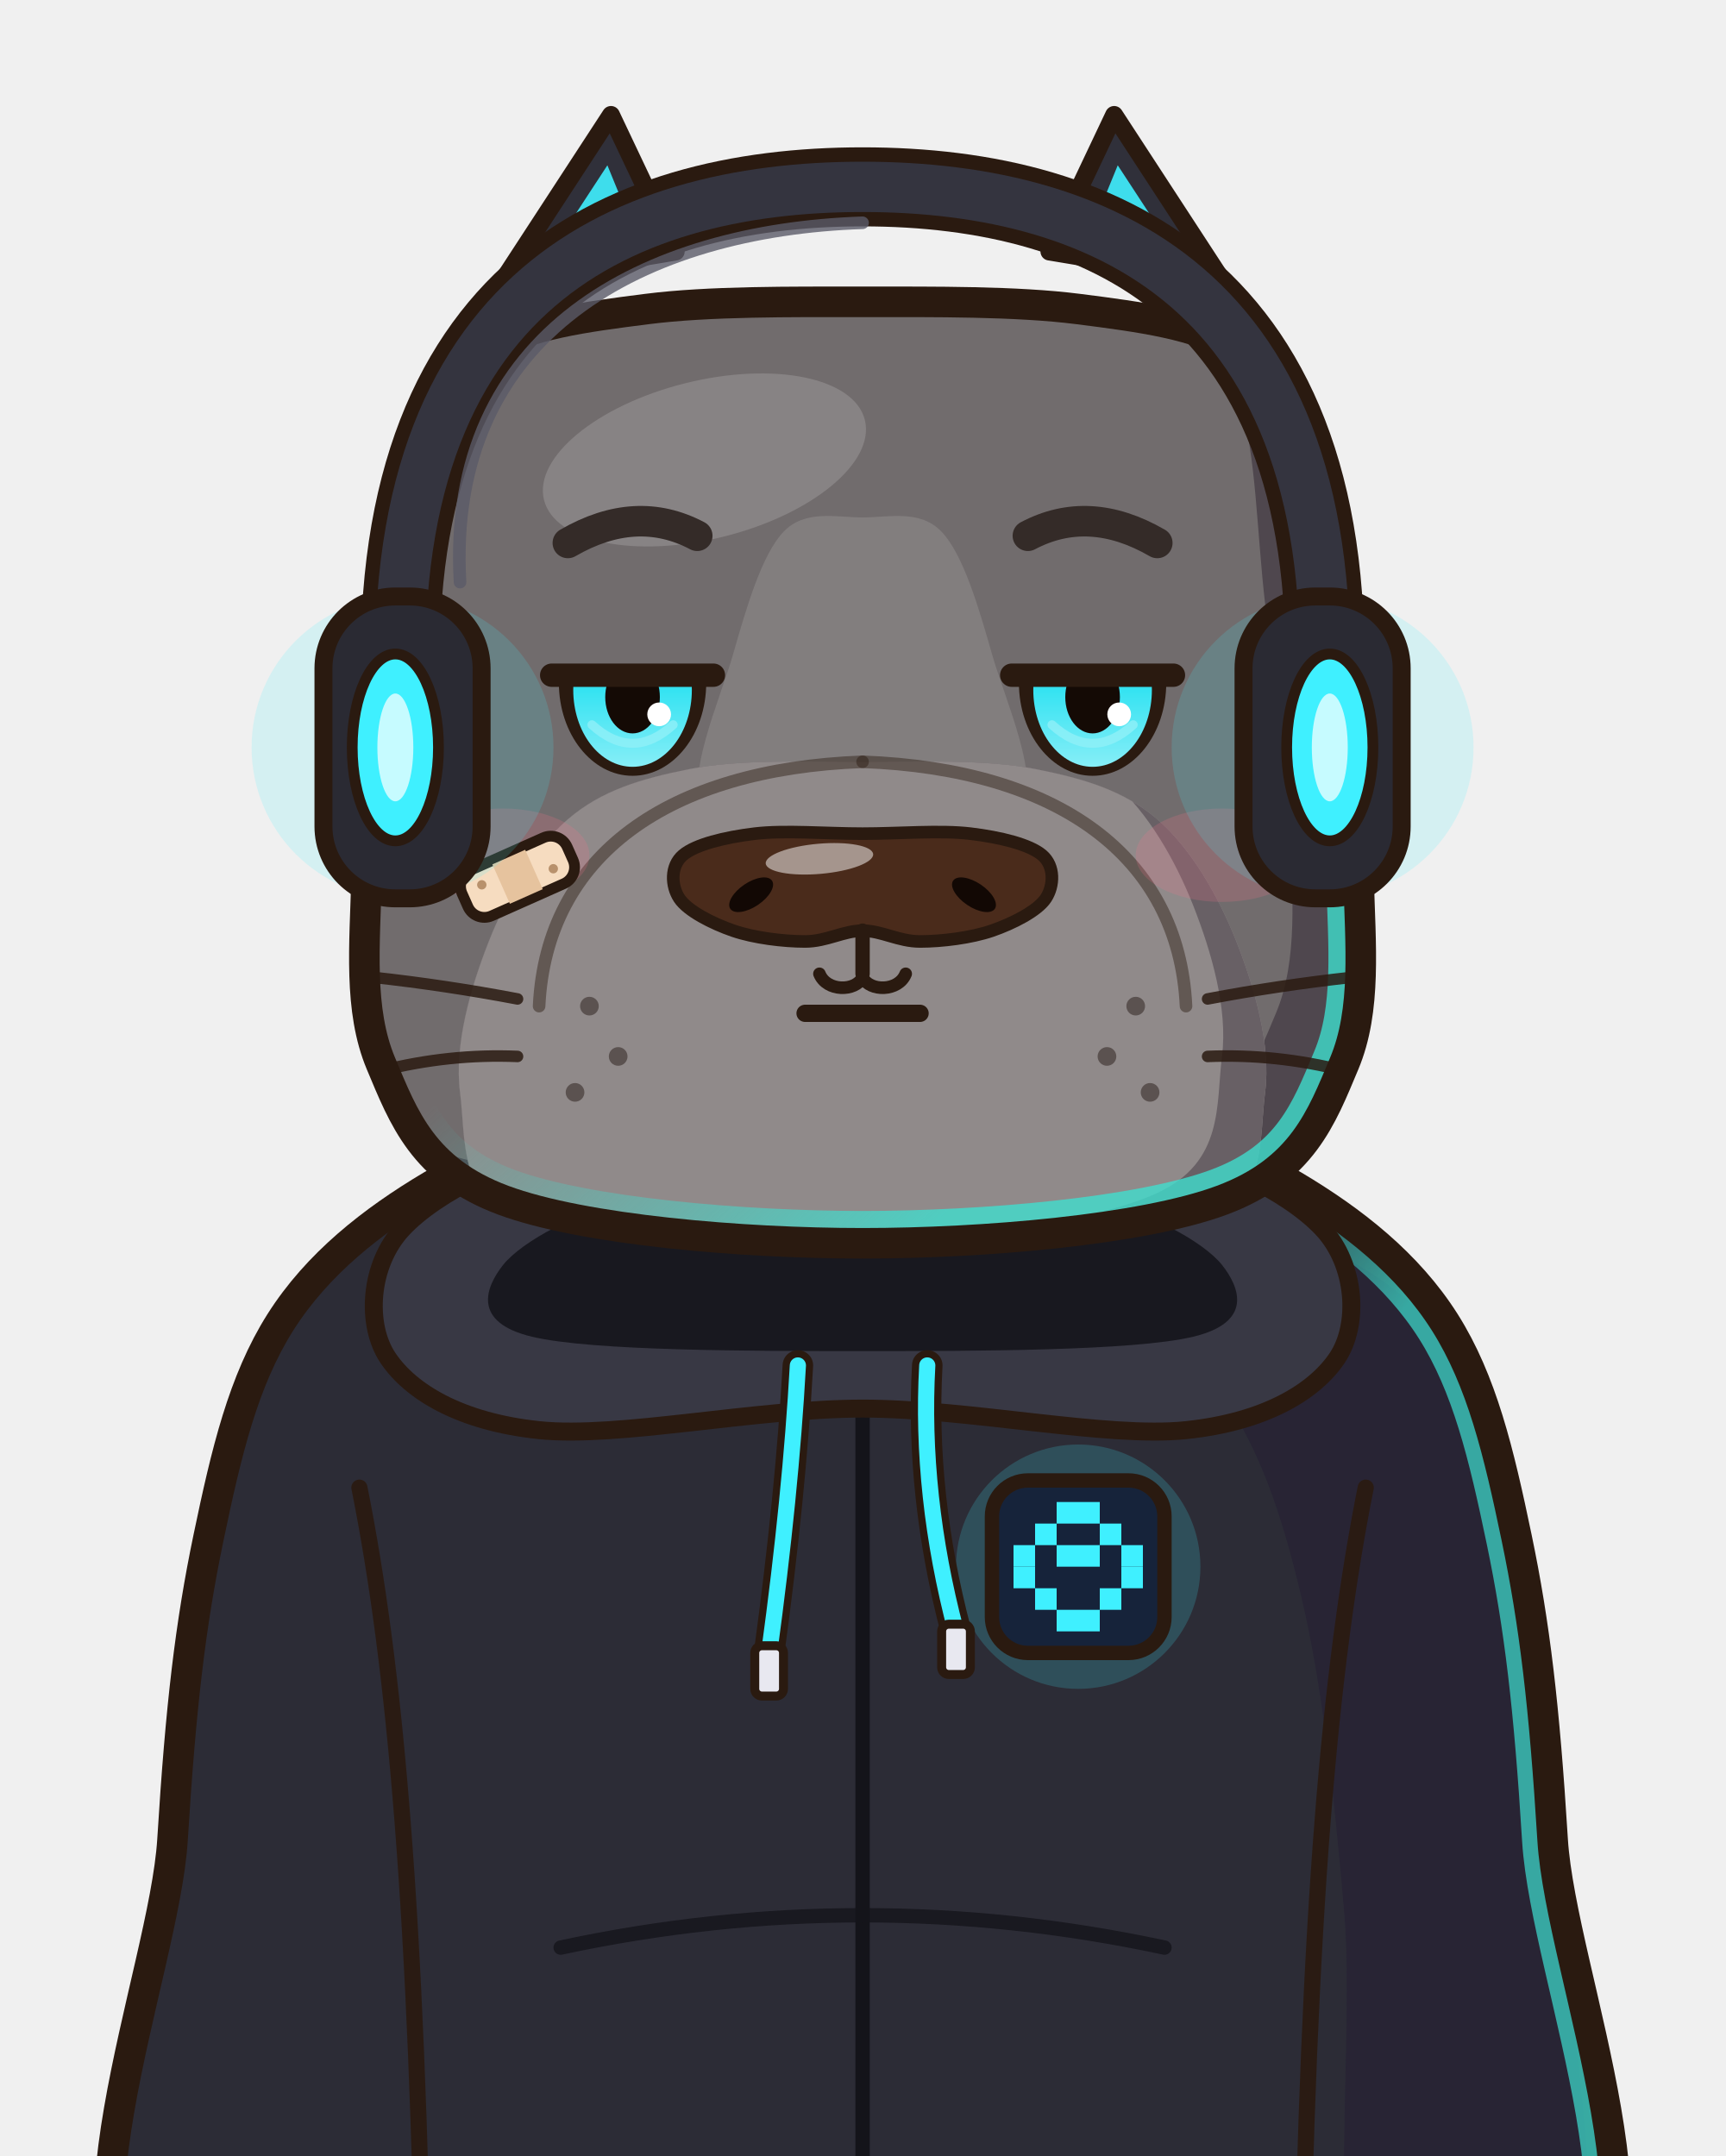
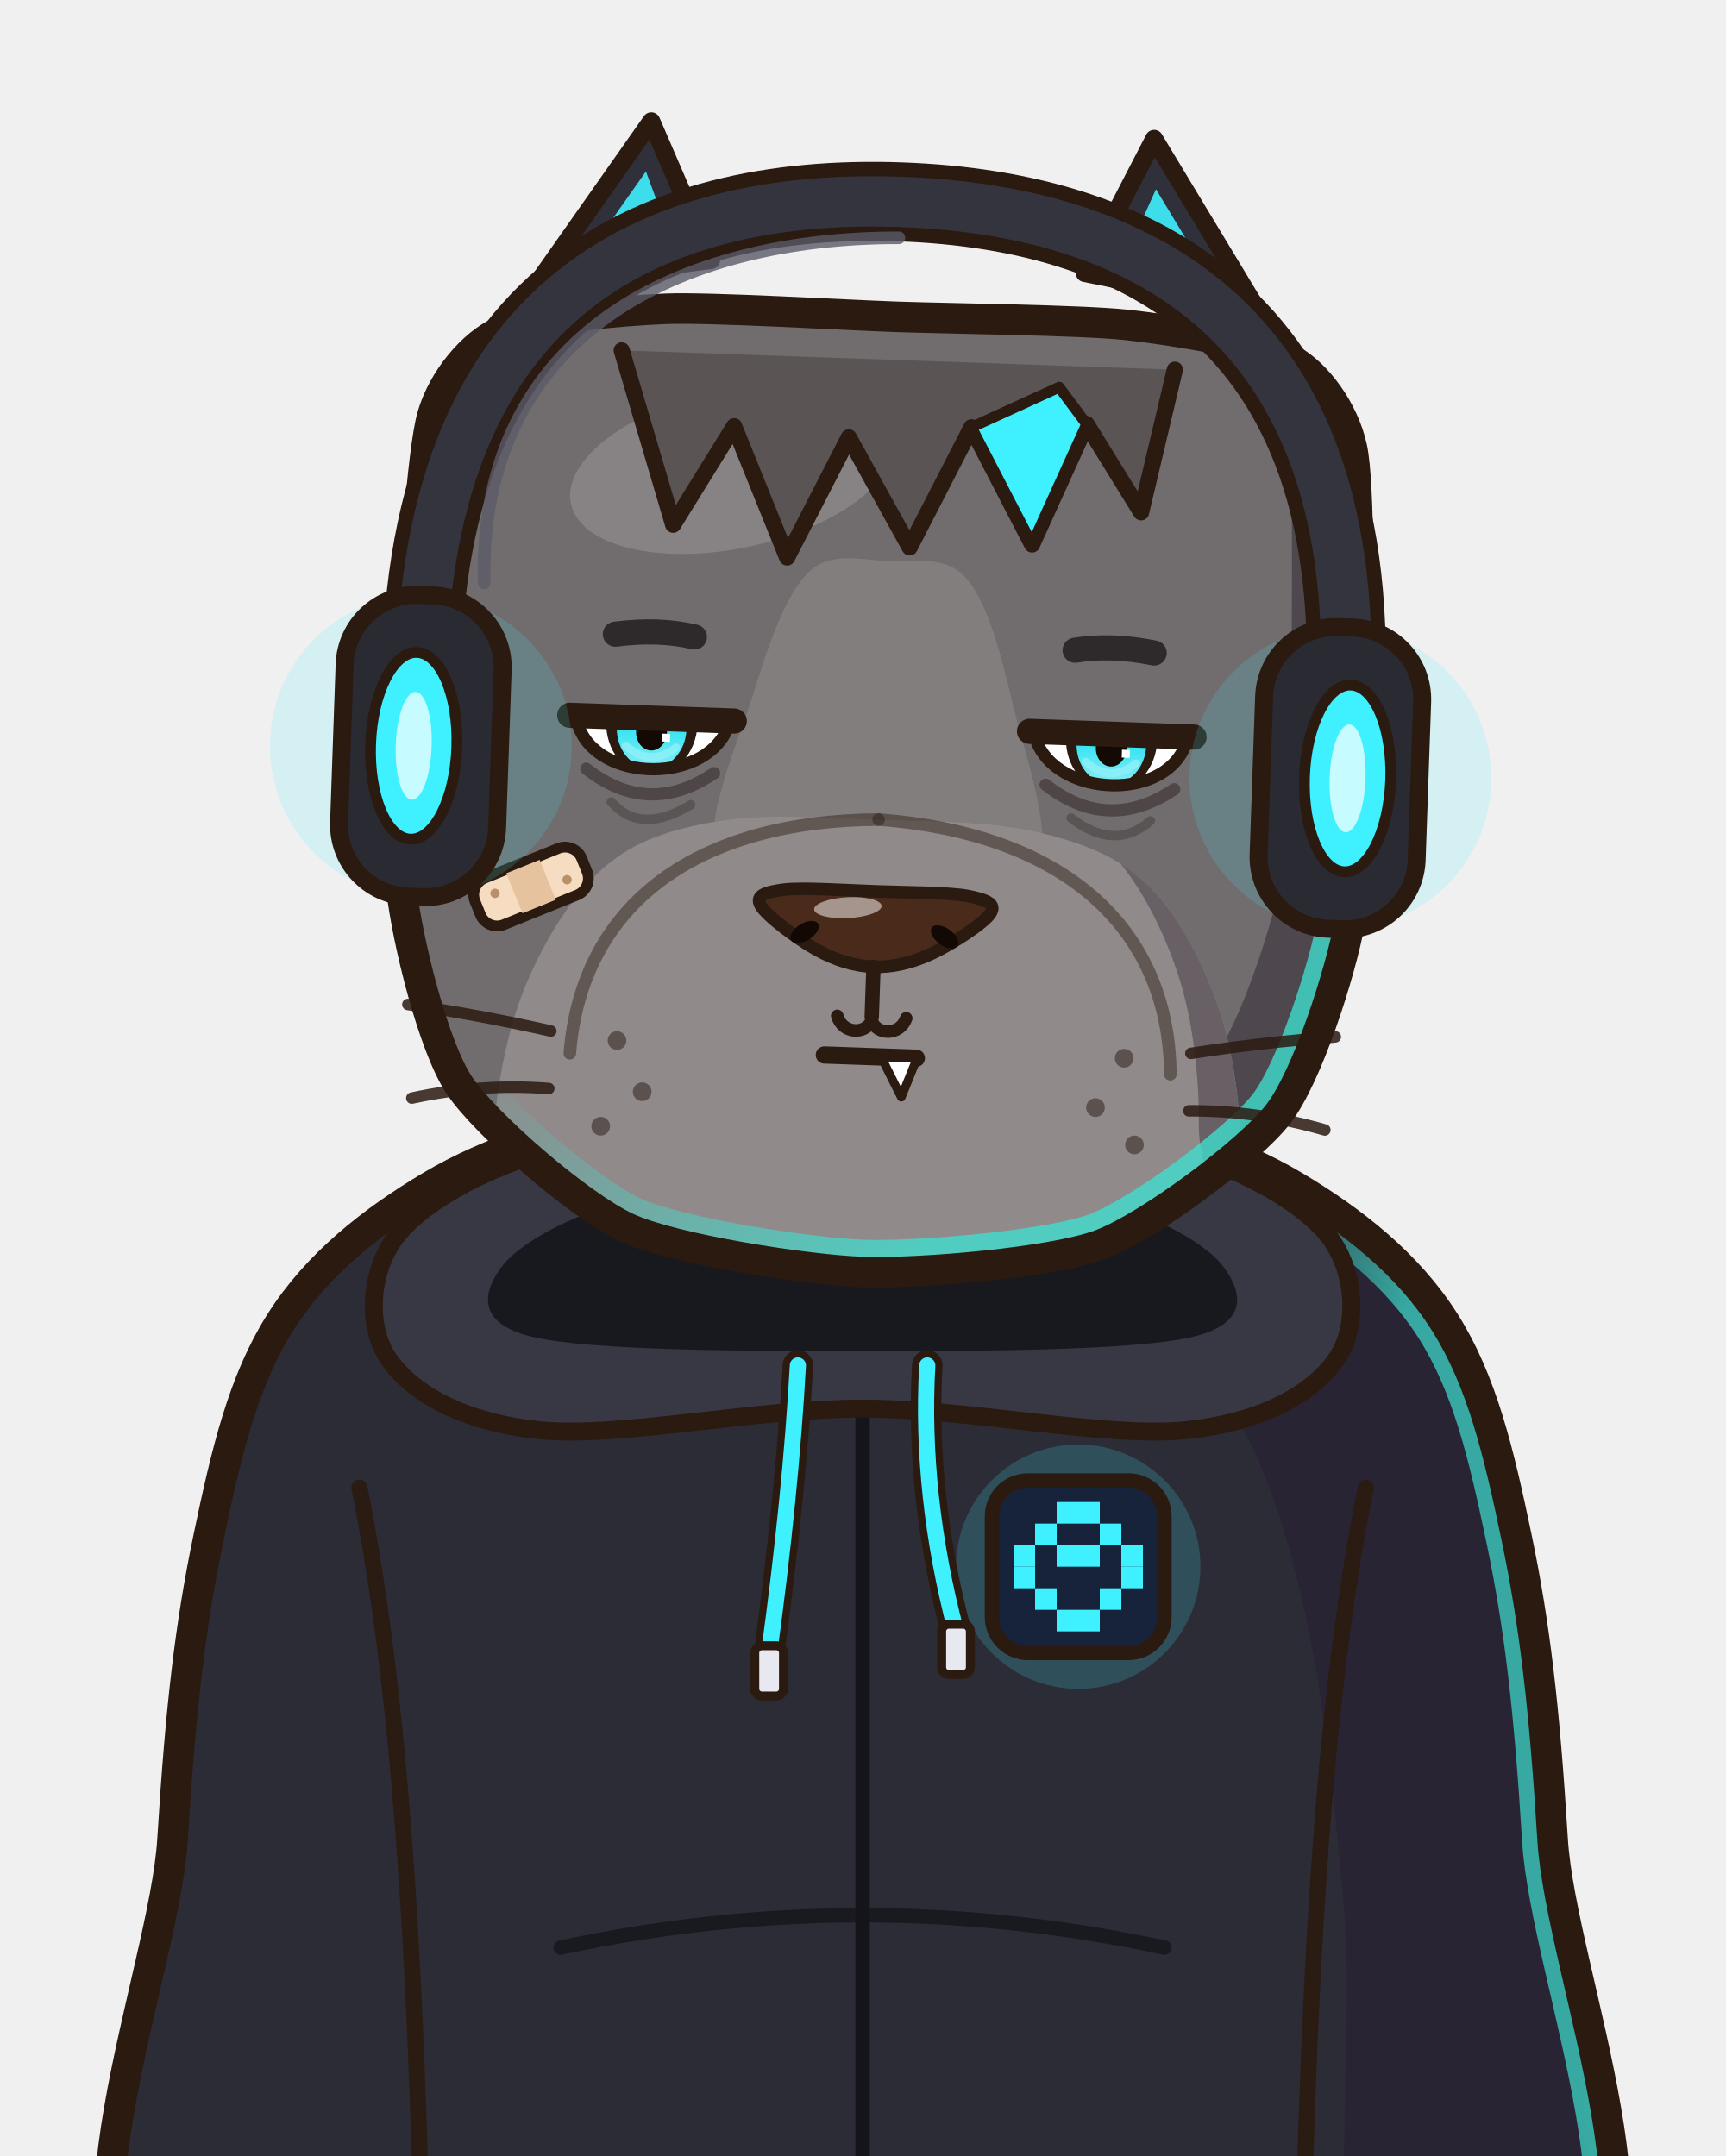
<svg xmlns="http://www.w3.org/2000/svg" width="480" height="600" viewBox="0 0 480 600">
  <defs>
    <linearGradient id="l1" x1="0" y1="0" x2="0" y2="1">
      <stop offset="0" stop-color="#0a4a55" />
      <stop offset="0.50" stop-color="#35e3f2" />
      <stop offset="1" stop-color="#86eef7" />
    </linearGradient>
    <clipPath id="k2">
      <path d="M240,292C261.3,292 284,293.7 304,298C324,302.3 343.7,308.3 360,318C376.3,327.7 391.7,339.7 402,356C412.3,372.3 417,392 422,416C427,440 429.7,462.7 432,500C434.3,537.3 468,616.7 436,640C404,663.3 305.3,640 240,640C174.7,640 76,663.3 44,640C12,616.7 45.7,537.3 48,500C50.3,462.7 53,440 58,416C63,392 67.7,372.3 78,356C88.3,339.7 103.7,327.7 120,318C136.3,308.3 156,302.3 176,298C196,293.7 218.7,292 240,292Z" />
    </clipPath>
    <linearGradient id="l3" x1="290" y1="300" x2="420" y2="400" gradientUnits="userSpaceOnUse">
      <stop offset="0" stop-color="#3ee0d0" stop-opacity="0.00" />
      <stop offset="0.30" stop-color="#3ee0d0" stop-opacity="0.00" />
      <stop offset="0.68" stop-color="#3ee0d0" stop-opacity="0.70" />
      <stop offset="1" stop-color="#3ee0d0" stop-opacity="0.70" />
    </linearGradient>
    <clipPath id="k4">
-       <path d="M240,72C260,72 282.7,71.8 300,74C317.3,76.2 333.3,78.3 344,85C354.7,91.7 359.5,99.8 364,114C368.5,128.2 368.7,150.3 371,170C373.3,189.7 377.5,213 378,232C378.5,251 380.3,269 374,284C367.7,299 362.3,313.7 340,322C317.7,330.3 273.3,334 240,334C206.7,334 162.3,330.3 140,322C117.7,313.7 112.3,299 106,284C99.7,269 101.5,251 102,232C102.5,213 106.7,189.7 109,170C111.3,150.3 111.5,128.2 116,114C120.5,99.8 125.3,91.7 136,85C146.7,78.3 162.7,76.2 180,74C197.3,71.8 220,72 240,72Z" />
+       <path d="M240,72C254.9,72 291.2,71.1 304,72C316.8,72.9 342.5,76.3 350,80C357.5,83.7 365.4,93.7 368,104C370.6,114.3 371.5,152.6 372,168C372.5,183.4 374.1,221.8 372,236C369.9,250.2 361.7,279.3 354,290C346.3,300.7 319.3,322.4 306,328C292.7,333.6 255.4,338 240,338C224.6,338 187.3,333.6 174,328C160.7,322.4 133.7,300.7 126,290C118.3,279.3 110.1,250.2 108,236C105.9,221.8 107.5,183.4 108,168C108.5,152.6 109.4,114.3 112,104C114.6,93.7 122.5,83.7 130,80C137.5,76.3 163.2,72.9 176,72C188.8,71.1 225.1,72 240,72Z" />
    </clipPath>
    <clipPath id="k5">
-       <path d="M240,200C256,200 274.3,199.3 288,202C301.7,204.7 312.7,208 322,216C331.3,224 339,237.3 344,250C349,262.7 353.7,278.7 352,292C350.3,305.3 352.7,321.3 334,330C315.3,338.7 271.3,344 240,344C208.7,344 164.7,338.7 146,330C127.3,321.3 129.7,305.3 128,292C126.3,278.7 131,262.7 136,250C141,237.3 148.7,224 158,216C167.3,208 178.3,204.7 192,202C205.7,199.3 224,200 240,200Z" />
+       <path d="M240,212C254.9,212 272.1,211.3 284.7,214C297.4,216.7 307.3,220 315.9,228C324.6,236 332,249.3 336.7,262C341.4,274.7 343.7,290.7 344,304C344.3,317.3 356.1,333.3 338.8,342C321.5,350.7 272.9,356 240,356C207.1,356 158.5,350.7 141.2,342C123.9,333.3 135.7,317.3 136,304C136.3,290.7 138.6,274.7 143.3,262C148,249.3 155.4,236 164.1,228C172.7,220 182.6,216.7 195.3,214C207.9,211.3 225.1,212 240,212Z" />
    </clipPath>
    <linearGradient id="l6" x1="150" y1="100" x2="360" y2="330" gradientUnits="userSpaceOnUse">
      <stop offset="0" stop-color="#3ee0d0" stop-opacity="0.00" />
      <stop offset="0.40" stop-color="#3ee0d0" stop-opacity="0.00" />
      <stop offset="0.78" stop-color="#3ee0d0" stop-opacity="0.78" />
      <stop offset="1" stop-color="#3ee0d0" stop-opacity="0.78" />
    </linearGradient>
    <clipPath id="k7">
-       <path d="M143.5,175.9 L208.5,175.9 L208.5,223.9 L143.5,223.9Z" />
+       <path d="M197,188.3 C193.8,164.4 161.3,164 155,186.9 C159.2,204.4 190.7,204.4 197,188.3Z" />
    </clipPath>
    <clipPath id="k8">
-       <path d="M271.5,175.9 L336.5,175.9 L336.5,223.9 L271.5,223.9Z" />
+       <path d="M143,186 L209,186 L209,222 L143,222Z" />
+     </clipPath>
+     <clipPath id="k9">
+       <path d="M283,188.3 C286.1,164.4 318.7,164 325,186.9 C320.8,204.4 289.3,204.4 283,188.3Z" />
+     </clipPath>
+     <clipPath id="k10">
+       <path d="M271,186 L337,186 L337,222 L271,222Z" />
    </clipPath>
  </defs>
  <g transform="translate(0 12)">
    <path d="M240,292C261.3,292 284,293.7 304,298C324,302.3 343.7,308.3 360,318C376.3,327.7 391.7,339.7 402,356C412.3,372.3 417,392 422,416C427,440 429.7,462.7 432,500C434.3,537.3 468,616.7 436,640C404,663.3 305.3,640 240,640C174.7,640 76,663.3 44,640C12,616.7 45.7,537.3 48,500C50.3,462.7 53,440 58,416C63,392 67.7,372.3 78,356C88.3,339.7 103.7,327.7 120,318C136.3,308.3 156,302.3 176,298C196,293.7 218.7,292 240,292Z" fill="#716c6d" />
    <g clip-path="url(#k2)">
      <rect x="-40" y="280" width="560" height="380" fill="#2c2c36" />
      <path d="M240,372 L240,640" fill="none" stroke="#14141a" stroke-width="4" stroke-linejoin="round" stroke-linecap="round" />
      <path d="M156,530 Q240,512 324,530" fill="none" stroke="#14141a" stroke-width="4" stroke-linejoin="round" stroke-linecap="round" opacity="0.80" />
      <circle cx="300" cy="424" r="34" fill="#3ff0ff" opacity="0.18" />
      <rect x="276" y="400" width="48" height="48" rx="10" fill="#16233a" stroke="#2a1a10" stroke-width="4" stroke-linejoin="round" stroke-linecap="round" />
      <rect x="294" y="406" width="6" height="6" fill="#3ff0ff" />
      <rect x="300" y="406" width="6" height="6" fill="#3ff0ff" />
      <rect x="288" y="412" width="6" height="6" fill="#3ff0ff" />
      <rect x="306" y="412" width="6" height="6" fill="#3ff0ff" />
      <rect x="282" y="418" width="6" height="6" fill="#3ff0ff" />
      <rect x="294" y="418" width="6" height="6" fill="#3ff0ff" />
      <rect x="300" y="418" width="6" height="6" fill="#3ff0ff" />
      <rect x="312" y="418" width="6" height="6" fill="#3ff0ff" />
      <rect x="282" y="424" width="6" height="6" fill="#3ff0ff" />
      <rect x="312" y="424" width="6" height="6" fill="#3ff0ff" />
      <rect x="288" y="430" width="6" height="6" fill="#3ff0ff" />
      <rect x="306" y="430" width="6" height="6" fill="#3ff0ff" />
      <rect x="294" y="436" width="6" height="6" fill="#3ff0ff" />
      <rect x="300" y="436" width="6" height="6" fill="#3ff0ff" />
      <path d="M334,322C350.3,324.7 383.7,339.7 398,356C412.3,372.3 414.3,396 420,420C425.7,444 428.7,463.3 432,500C435.3,536.7 448.7,616.7 440,640C431.3,663.3 391,660 380,640C369,620 377,554.7 374,520C371,485.3 367.7,456 362,432C356.3,408 350.3,391.3 340,376C329.7,360.7 301,349 300,340C299,331 317.7,319.3 334,322Z" fill="#1a0c2e" opacity="0.26" />
      <ellipse cx="240" cy="338" rx="128" ry="33" fill="#1a0c2e" opacity="0.30" />
      <path d="M380,402 C370,452 364,520 362,640" fill="none" stroke="#2a1a10" stroke-width="4.5" stroke-linejoin="round" stroke-linecap="round" opacity="0.90" />
      <path d="M100,402 C110,452 116,520 118,640" fill="none" stroke="#2a1a10" stroke-width="4.5" stroke-linejoin="round" stroke-linecap="round" opacity="0.90" />
      <path d="M240,292C261.3,292 284,293.7 304,298C324,302.3 343.7,308.3 360,318C376.3,327.7 391.7,339.7 402,356C412.3,372.3 417,392 422,416C427,440 429.7,462.7 432,500C434.3,537.3 468,616.7 436,640C404,663.3 305.3,640 240,640C174.7,640 76,663.3 44,640C12,616.7 45.7,537.3 48,500C50.3,462.7 53,440 58,416C63,392 67.7,372.3 78,356C88.3,339.7 103.7,327.7 120,318C136.3,308.3 156,302.3 176,298C196,293.7 218.7,292 240,292Z" fill="none" stroke="url(#l3)" stroke-width="17" stroke-linejoin="round" stroke-linecap="round" />
    </g>
    <path d="M240,292C261.3,292 284,293.7 304,298C324,302.3 343.7,308.3 360,318C376.3,327.7 391.7,339.7 402,356C412.3,372.3 417,392 422,416C427,440 429.7,462.7 432,500C434.3,537.3 468,616.7 436,640C404,663.3 305.3,640 240,640C174.7,640 76,663.3 44,640C12,616.7 45.7,537.3 48,500C50.3,462.7 53,440 58,416C63,392 67.7,372.3 78,356C88.3,339.7 103.7,327.7 120,318C136.3,308.3 156,302.3 176,298C196,293.7 218.7,292 240,292Z" fill="none" stroke="#2a1a10" stroke-width="8.5" stroke-linejoin="round" stroke-linecap="round" />
    <path d="M240,312C265.3,312 294.7,303 316,306C337.3,309 358.7,320 368,330C377.3,340 378.3,356.7 372,366C365.7,375.3 352,383.7 330,386C308,388.3 270,380 240,380C210,380 172,388.3 150,386C128,383.7 114.3,375.3 108,366C101.7,356.7 102.7,340 112,330C121.3,320 142.7,309 164,306C185.3,303 214.7,312 240,312Z" fill="#383844" stroke="#2a1a10" stroke-width="5" stroke-linejoin="round" stroke-linecap="round" />
    <path d="M240,326C260.7,326 285.3,319.7 302,322C318.7,324.3 335,333.7 340,340C345,346.3 348.7,356 332,360C315.3,364 270.7,364 240,364C209.3,364 164.7,364 148,360C131.3,356 135,346.3 140,340C145,333.7 161.3,324.3 178,322C194.7,319.7 219.3,326 240,326Z" fill="#15151b" opacity="0.90" />
    <path d="M222,368 Q220,404 214,448" fill="none" stroke="#2a1a10" stroke-width="8.5" stroke-linejoin="round" stroke-linecap="round" />
    <path d="M222,368 Q220,404 214,448" fill="none" stroke="#3ff0ff" stroke-width="4.5" stroke-linejoin="round" stroke-linecap="round" />
    <rect x="210" y="446" width="8" height="14" rx="2" fill="#e8e8f0" stroke="#2a1a10" stroke-width="2.5" stroke-linejoin="round" stroke-linecap="round" />
    <path d="M258,368 Q256,404 266,442" fill="none" stroke="#2a1a10" stroke-width="8.5" stroke-linejoin="round" stroke-linecap="round" />
    <path d="M258,368 Q256,404 266,442" fill="none" stroke="#3ff0ff" stroke-width="4.5" stroke-linejoin="round" stroke-linecap="round" />
    <rect x="262" y="440" width="8" height="14" rx="2" fill="#e8e8f0" stroke="#2a1a10" stroke-width="2.5" stroke-linejoin="round" stroke-linecap="round" />
-     <g transform="translate(0 0) rotate(0 240 340)">
-       <path d="M240,72C260,72 282.7,71.8 300,74C317.3,76.2 333.3,78.3 344,85C354.7,91.7 359.5,99.8 364,114C368.5,128.2 368.7,150.3 371,170C373.3,189.7 377.5,213 378,232C378.5,251 380.3,269 374,284C367.7,299 362.3,313.7 340,322C317.7,330.3 273.3,334 240,334C206.7,334 162.3,330.3 140,322C117.7,313.7 112.3,299 106,284C99.7,269 101.5,251 102,232C102.5,213 106.7,189.7 109,170C111.3,150.3 111.5,128.2 116,114C120.5,99.8 125.3,91.7 136,85C146.7,78.3 162.7,76.2 180,74C197.3,71.8 220,72 240,72Z" fill="#4f474e" />
+     <g transform="translate(0 4) rotate(2 240 340)">
+       <path d="M240,72C254.9,72 291.2,71.1 304,72C316.8,72.9 342.5,76.3 350,80C357.5,83.7 365.4,93.7 368,104C370.6,114.3 371.5,152.6 372,168C372.5,183.4 374.1,221.8 372,236C369.9,250.2 361.7,279.3 354,290C346.3,300.7 319.3,322.4 306,328C292.7,333.6 255.4,338 240,338C224.6,338 187.3,333.6 174,328C160.7,322.4 133.7,300.7 126,290C118.3,279.3 110.1,250.2 108,236C105.9,221.8 107.5,183.4 108,168C108.5,152.6 109.4,114.3 112,104C114.6,93.7 122.5,83.7 130,80C137.5,76.3 163.2,72.9 176,72C188.8,71.1 225.1,72 240,72Z" fill="#4f474e" />
      <g clip-path="url(#k4)">
-         <path d="M240,72C260,72 282.7,71.8 300,74C317.3,76.2 333.3,78.3 344,85C354.7,91.7 359.5,99.8 364,114C368.5,128.2 368.7,150.3 371,170C373.3,189.7 377.5,213 378,232C378.5,251 380.3,269 374,284C367.7,299 362.3,313.7 340,322C317.7,330.3 273.3,334 240,334C206.7,334 162.3,330.3 140,322C117.7,313.7 112.3,299 106,284C99.7,269 101.5,251 102,232C102.5,213 106.7,189.7 109,170C111.3,150.3 111.5,128.2 116,114C120.5,99.8 125.3,91.7 136,85C146.7,78.3 162.7,76.2 180,74C197.3,71.8 220,72 240,72Z" fill="#716c6d" transform="translate(-19 -14)" />
+         <path d="M240,72C254.9,72 291.2,71.1 304,72C316.8,72.9 342.5,76.3 350,80C357.5,83.7 365.4,93.7 368,104C370.6,114.3 371.5,152.6 372,168C372.5,183.4 374.1,221.8 372,236C369.9,250.2 361.7,279.3 354,290C346.3,300.7 319.3,322.4 306,328C292.7,333.6 255.4,338 240,338C224.6,338 187.3,333.6 174,328C160.7,322.4 133.7,300.7 126,290C118.3,279.3 110.1,250.2 108,236C105.9,221.8 107.5,183.4 108,168C108.5,152.6 109.4,114.3 112,104C114.6,93.7 122.5,83.7 130,80C137.5,76.3 163.2,72.9 176,72C188.8,71.1 225.1,72 240,72Z" fill="#716c6d" transform="translate(-19 -14)" />
        <ellipse cx="196" cy="116" rx="46" ry="22" fill="#ffffff" opacity="0.16" transform="rotate(-14 196 116)" />
      </g>
      <g clip-path="url(#k4)">
-         <path d="M240,132C247.3,132 256,129.7 262,136C268,142.3 272.3,157 276,170C279.7,183 290,205.3 284,214C278,222.7 254.7,222 240,222C225.3,222 202,222.7 196,214C190,205.3 200.3,183 204,170C207.7,157 212,142.3 218,136C224,129.7 232.7,132 240,132Z" fill="#888484" opacity="0.75" />
+         <path d="M240,140C247.3,140 256,137.7 262,144C268,150.3 272.3,164.3 276,178C279.7,191.7 290,216.7 284,226C278,235.3 254.7,234 240,234C225.3,234 202,235.3 196,226C190,216.7 200.3,191.7 204,178C207.7,164.3 212,150.3 218,144C224,137.7 232.7,140 240,140Z" fill="#888484" opacity="0.75" />
      </g>
      <g clip-path="url(#k4)">
-         <path d="M240,200C256,200 274.3,199.3 288,202C301.7,204.7 312.7,208 322,216C331.3,224 339,237.3 344,250C349,262.7 353.7,278.7 352,292C350.3,305.3 352.7,321.3 334,330C315.3,338.7 271.3,344 240,344C208.7,344 164.7,338.7 146,330C127.3,321.3 129.7,305.3 128,292C126.3,278.7 131,262.7 136,250C141,237.3 148.7,224 158,216C167.3,208 178.3,204.7 192,202C205.7,199.3 224,200 240,200Z" fill="#908a8a" />
+         <path d="M240,212C254.9,212 272.1,211.3 284.7,214C297.4,216.7 307.3,220 315.9,228C324.6,236 332,249.3 336.7,262C341.4,274.7 343.7,290.7 344,304C344.3,317.3 356.1,333.3 338.8,342C321.5,350.7 272.9,356 240,356C207.1,356 158.5,350.7 141.2,342C123.9,333.3 135.7,317.3 136,304C136.3,290.7 138.6,274.7 143.3,262C148,249.3 155.4,236 164.1,228C172.7,220 182.6,216.7 195.3,214C207.9,211.3 225.1,212 240,212Z" fill="#908a8a" />
        <g clip-path="url(#k5)">
-           <path d="M240,200C256,200 274.3,199.3 288,202C301.7,204.7 312.7,208 322,216C331.3,224 339,237.3 344,250C349,262.7 353.7,278.7 352,292C350.3,305.3 352.7,321.3 334,330C315.3,338.7 271.3,344 240,344C208.7,344 164.7,338.7 146,330C127.3,321.3 129.7,305.3 128,292C126.3,278.7 131,262.7 136,250C141,237.3 148.7,224 158,216C167.3,208 178.3,204.7 192,202C205.7,199.3 224,200 240,200Z" fill="#686065" />
-           <path d="M240,200C256,200 274.3,199.3 288,202C301.7,204.7 312.7,208 322,216C331.3,224 339,237.3 344,250C349,262.7 353.7,278.7 352,292C350.3,305.3 352.7,321.3 334,330C315.3,338.7 271.3,344 240,344C208.7,344 164.7,338.7 146,330C127.3,321.3 129.7,305.3 128,292C126.3,278.7 131,262.7 136,250C141,237.3 148.7,224 158,216C167.3,208 178.3,204.7 192,202C205.7,199.3 224,200 240,200Z" fill="#908a8a" transform="translate(-12 -10)" />
+           <path d="M240,212C254.9,212 272.1,211.3 284.7,214C297.4,216.7 307.3,220 315.9,228C324.6,236 332,249.3 336.7,262C341.4,274.7 343.7,290.7 344,304C344.3,317.3 356.1,333.3 338.8,342C321.5,350.7 272.9,356 240,356C207.1,356 158.5,350.7 141.2,342C123.9,333.3 135.7,317.3 136,304C136.3,290.7 138.6,274.7 143.3,262C148,249.3 155.4,236 164.1,228C172.7,220 182.6,216.7 195.3,214C207.9,211.3 225.1,212 240,212Z" fill="#686065" />
+           <path d="M240,212C254.9,212 272.1,211.3 284.7,214C297.4,216.7 307.3,220 315.9,228C324.6,236 332,249.3 336.7,262C341.4,274.7 343.7,290.7 344,304C344.3,317.3 356.1,333.3 338.8,342C321.5,350.7 272.9,356 240,356C207.1,356 158.5,350.7 141.2,342C123.9,333.3 135.7,317.3 136,304C136.3,290.7 138.6,274.7 143.3,262C148,249.3 155.4,236 164.1,228C172.7,220 182.6,216.7 195.3,214C207.9,211.3 225.1,212 240,212Z" fill="#908a8a" transform="translate(-12 -10)" />
        </g>
      </g>
-       <path d="M150,268 C152,226 186,202 240,200" fill="none" stroke="#2a1a10" stroke-width="3.5" stroke-linejoin="round" stroke-linecap="round" opacity="0.45" />
-       <path d="M330,268 C328,226 294,202 240,200" fill="none" stroke="#2a1a10" stroke-width="3.5" stroke-linejoin="round" stroke-linecap="round" opacity="0.45" />
+       <path d="M156.4,280 C158.3,238 189.9,214 240,212" fill="none" stroke="#2a1a10" stroke-width="3.5" stroke-linejoin="round" stroke-linecap="round" opacity="0.45" />
+       <path d="M323.6,280 C321.7,238 290.1,214 240,212" fill="none" stroke="#2a1a10" stroke-width="3.5" stroke-linejoin="round" stroke-linecap="round" opacity="0.45" />
      <g clip-path="url(#k4)">
-         <path d="M240,72C260,72 282.7,71.8 300,74C317.3,76.2 333.3,78.3 344,85C354.7,91.7 359.5,99.8 364,114C368.5,128.2 368.7,150.3 371,170C373.3,189.7 377.5,213 378,232C378.5,251 380.3,269 374,284C367.7,299 362.3,313.7 340,322C317.7,330.3 273.3,334 240,334C206.7,334 162.3,330.3 140,322C117.7,313.7 112.3,299 106,284C99.7,269 101.5,251 102,232C102.5,213 106.7,189.7 109,170C111.3,150.3 111.5,128.2 116,114C120.5,99.8 125.3,91.7 136,85C146.7,78.3 162.7,76.2 180,74C197.3,71.8 220,72 240,72Z" fill="none" stroke="url(#l6)" stroke-width="18" stroke-linejoin="round" stroke-linecap="round" />
+         <path d="M240,72C254.9,72 291.2,71.1 304,72C316.8,72.9 342.5,76.3 350,80C357.5,83.7 365.4,93.7 368,104C370.6,114.3 371.5,152.6 372,168C372.5,183.4 374.1,221.8 372,236C369.9,250.2 361.7,279.3 354,290C346.3,300.7 319.3,322.4 306,328C292.7,333.6 255.4,338 240,338C224.6,338 187.3,333.6 174,328C160.7,322.4 133.7,300.7 126,290C118.3,279.3 110.1,250.2 108,236C105.9,221.8 107.5,183.4 108,168C108.5,152.6 109.4,114.3 112,104C114.6,93.7 122.5,83.7 130,80C137.5,76.3 163.2,72.9 176,72C188.8,71.1 225.1,72 240,72Z" fill="none" stroke="url(#l6)" stroke-width="18" stroke-linejoin="round" stroke-linecap="round" />
      </g>
-       <ellipse cx="140" cy="226" rx="24" ry="13" fill="#ff6f8c" opacity="0.18" />
-       <ellipse cx="340" cy="226" rx="24" ry="13" fill="#ff6f8c" opacity="0.18" />
-       <path d="M144,266 Q124,262.2 104,260" fill="none" stroke="#2a1a10" stroke-width="3.2" stroke-linejoin="round" stroke-linecap="round" opacity="0.85" />
-       <path d="M144,282 Q125,281.2 106,286" fill="none" stroke="#2a1a10" stroke-width="3.2" stroke-linejoin="round" stroke-linecap="round" opacity="0.85" />
-       <circle cx="164" cy="268" r="2.6" fill="#5b5250" />
-       <circle cx="172" cy="282" r="2.6" fill="#5b5250" />
-       <circle cx="160" cy="292" r="2.6" fill="#5b5250" />
-       <path d="M336,266 Q356,262.2 376,260" fill="none" stroke="#2a1a10" stroke-width="3.2" stroke-linejoin="round" stroke-linecap="round" opacity="0.85" />
-       <path d="M336,282 Q355,281.2 374,286" fill="none" stroke="#2a1a10" stroke-width="3.2" stroke-linejoin="round" stroke-linecap="round" opacity="0.85" />
-       <circle cx="316" cy="268" r="2.6" fill="#5b5250" />
-       <circle cx="308" cy="282" r="2.6" fill="#5b5250" />
-       <circle cx="320" cy="292" r="2.6" fill="#5b5250" />
-       <path d="M240,220C250,220 261.7,219 270,220C278.3,221 286.5,223 290,226C293.5,229 293.3,234.5 291,238C288.7,241.5 281.8,245 276,247C270.2,249 262,250 256,250C250,250 245.3,247 240,247C234.7,247 230,250 224,250C218,250 209.8,249 204,247C198.2,245 191.3,241.5 189,238C186.7,234.5 186.5,229 190,226C193.5,223 201.7,221 210,220C218.3,219 230,220 240,220Z" fill="#4a2b1b" stroke="#2a1a10" stroke-width="3.5" stroke-linejoin="round" stroke-linecap="round" />
-       <ellipse cx="228" cy="227" rx="15" ry="4.2" fill="#ffffff" opacity="0.50" transform="rotate(-5 228 227)" />
-       <ellipse cx="209" cy="237" rx="7" ry="3.4" fill="#120804" transform="rotate(-34 209 237)" />
-       <ellipse cx="271" cy="237" rx="7" ry="3.4" fill="#120804" transform="rotate(34 271 237)" />
-       <path d="M240,247 L240,259" fill="none" stroke="#2a1a10" stroke-width="4" stroke-linejoin="round" stroke-linecap="round" />
-       <path d="M224,270 L256,270" fill="none" stroke="#2a1a10" stroke-width="4.8" stroke-linejoin="round" stroke-linecap="round" />
-       <path d="M228,259 C230,264 238,264 240,260 C242,264 250,264 252,259" fill="none" stroke="#2a1a10" stroke-width="3.5" stroke-linejoin="round" stroke-linecap="round" />
-       <g clip-path="url(#k7)">
-         <ellipse cx="176" cy="178" rx="20.5" ry="25.9" fill="#2a1a10" />
-         <ellipse cx="176" cy="180" rx="16.5" ry="21.4" fill="url(#l1)" />
-         <ellipse cx="176" cy="182" rx="7.6" ry="10.1" fill="#140a05" />
-         <path d="M164.7,189.7 Q176,200 187.3,189.7" fill="none" stroke="#90f0f8" stroke-width="2.5" stroke-linejoin="round" stroke-linecap="round" opacity="0.80" />
-         <ellipse cx="169.8" cy="169.2" rx="7.4" ry="7.8" fill="#ffffff" />
-         <circle cx="183.4" cy="186.8" r="3.3" fill="#ffffff" />
+       <path d="M158.2,200.7 Q176,213.7 193.8,200.7" fill="none" stroke="#403837" stroke-width="3.4" stroke-linejoin="round" stroke-linecap="round" opacity="0.70" />
+       <path d="M165.5,209.7 Q174,218.7 187.6,209.7" fill="none" stroke="#403837" stroke-width="2.6" stroke-linejoin="round" stroke-linecap="round" opacity="0.45" />
+       <path d="M286.1,200.7 Q304,213.7 321.9,200.7" fill="none" stroke="#403837" stroke-width="3.4" stroke-linejoin="round" stroke-linecap="round" opacity="0.70" />
+       <path d="M293.5,209.7 Q306,218.7 315.6,209.7" fill="none" stroke="#403837" stroke-width="2.6" stroke-linejoin="round" stroke-linecap="round" opacity="0.45" />
+       <path d="M150.9,274 Q130.9,270.2 110.9,268" fill="none" stroke="#2a1a10" stroke-width="3.2" stroke-linejoin="round" stroke-linecap="round" opacity="0.85" />
+       <path d="M150.9,290 Q131.9,289.2 112.9,294" fill="none" stroke="#2a1a10" stroke-width="3.2" stroke-linejoin="round" stroke-linecap="round" opacity="0.85" />
+       <circle cx="169.4" cy="276" r="2.6" fill="#5b5250" />
+       <circle cx="176.9" cy="290" r="2.6" fill="#5b5250" />
+       <circle cx="165.7" cy="300" r="2.6" fill="#5b5250" />
+       <path d="M329.1,274 Q349.1,270.2 369.1,268" fill="none" stroke="#2a1a10" stroke-width="3.2" stroke-linejoin="round" stroke-linecap="round" opacity="0.85" />
+       <path d="M329.1,290 Q348.1,289.2 367.1,294" fill="none" stroke="#2a1a10" stroke-width="3.2" stroke-linejoin="round" stroke-linecap="round" opacity="0.85" />
+       <circle cx="310.6" cy="276" r="2.6" fill="#5b5250" />
+       <circle cx="303.1" cy="290" r="2.6" fill="#5b5250" />
+       <circle cx="314.3" cy="300" r="2.6" fill="#5b5250" />
+       <path d="M240,232C248.5,232 260.3,231.6 265.6,232.4C270.9,233.3 273.6,234.3 272,237C270.4,239.8 261.3,246.1 256,248.8C250.7,251.5 245.3,253 240,253C234.7,253 229.3,251.5 224,248.8C218.7,246.1 209.6,239.8 208,237C206.4,234.3 209.1,233.3 214.4,232.4C219.7,231.6 231.5,232 240,232Z" fill="#4a2b1b" stroke="#2a1a10" stroke-width="3.5" stroke-linejoin="round" stroke-linecap="round" />
+       <ellipse cx="232.3" cy="236.8" rx="9.4" ry="2.9" fill="#ffffff" opacity="0.50" transform="rotate(-5 232.3 236.8)" />
+       <ellipse cx="220.5" cy="244" rx="4.4" ry="2.4" fill="#120804" transform="rotate(-34 220.5 244)" />
+       <ellipse cx="259.5" cy="244" rx="4.4" ry="2.4" fill="#120804" transform="rotate(34 259.5 244)" />
+       <path d="M240,253 L240,267" fill="none" stroke="#2a1a10" stroke-width="4" stroke-linejoin="round" stroke-linecap="round" />
+       <path d="M227.2,278 L252.8,278" fill="none" stroke="#2a1a10" stroke-width="4.8" stroke-linejoin="round" stroke-linecap="round" />
+       <path d="M230.4,267 C232,272 238.4,272 240,268 C241.6,272 248,272 249.6,267" fill="none" stroke="#2a1a10" stroke-width="3.5" stroke-linejoin="round" stroke-linecap="round" />
+       <path d="M243,278 L253,278 L249,289Z" fill="#ffffff" stroke="#2a1a10" stroke-width="2.4" stroke-linejoin="round" stroke-linecap="round" />
+       <g clip-path="url(#k8)">
+         <g clip-path="url(#k7)">
+           <path d="M197,188.3 C193.8,164.4 161.3,164 155,186.9 C159.2,204.4 190.7,204.4 197,188.3Z" fill="#c9cfe6" />
+           <path d="M197,188.3 C193.8,164.4 161.3,164 155,186.9 C159.2,204.4 190.7,204.4 197,188.3Z" fill="#ffffff" transform="translate(0 5.8)" />
+           <ellipse cx="176" cy="187.3" rx="12.7" ry="14.7" fill="#2a1a10" />
+           <ellipse cx="176" cy="188.8" rx="9.7" ry="11.2" fill="url(#l1)" />
+           <ellipse cx="176" cy="189.8" rx="4.3" ry="5.2" fill="#140a05" />
+           <path d="M169,193.9 Q176,199.8 183,193.9" fill="none" stroke="#90f0f8" stroke-width="2.2" stroke-linejoin="round" stroke-linecap="round" opacity="0.80" />
+           <rect x="169.7" y="179.6" width="4.3" height="4.3" fill="#ffffff" transform="rotate(45 171.8 181.8)" />
+           <rect x="179" y="190.2" width="2.2" height="2.2" fill="#ffffff" />
+         </g>
+         <path d="M197,188.3 C193.8,164.4 161.3,164 155,186.9 C159.2,204.4 190.7,204.4 197,188.3Z" fill="none" stroke="#2a1a10" stroke-width="3.4" stroke-linejoin="round" stroke-linecap="round" />
      </g>
-       <path d="M153.5,175.9 L198.5,175.9" fill="none" stroke="#2a1a10" stroke-width="6.5" stroke-linejoin="round" stroke-linecap="round" />
-       <g clip-path="url(#k8)">
-         <ellipse cx="304" cy="178" rx="20.5" ry="25.9" fill="#2a1a10" />
-         <ellipse cx="304" cy="180" rx="16.5" ry="21.4" fill="url(#l1)" />
-         <ellipse cx="304" cy="182" rx="7.6" ry="10.1" fill="#140a05" />
-         <path d="M292.7,189.7 Q304,200 315.3,189.7" fill="none" stroke="#90f0f8" stroke-width="2.5" stroke-linejoin="round" stroke-linecap="round" opacity="0.80" />
-         <ellipse cx="297.8" cy="169.2" rx="7.4" ry="7.8" fill="#ffffff" />
-         <circle cx="311.4" cy="186.8" r="3.3" fill="#ffffff" />
+       <path d="M153.1,186 L198.9,186" fill="none" stroke="#2a1a10" stroke-width="7" stroke-linejoin="round" stroke-linecap="round" />
+       <g clip-path="url(#k10)">
+         <g clip-path="url(#k9)">
+           <path d="M283,188.3 C286.1,164.4 318.7,164 325,186.9 C320.8,204.4 289.3,204.4 283,188.3Z" fill="#c9cfe6" />
+           <path d="M283,188.3 C286.1,164.4 318.7,164 325,186.9 C320.8,204.4 289.3,204.4 283,188.3Z" fill="#ffffff" transform="translate(0 5.8)" />
+           <ellipse cx="304" cy="187.3" rx="12.7" ry="14.7" fill="#2a1a10" />
+           <ellipse cx="304" cy="188.8" rx="9.7" ry="11.2" fill="url(#l1)" />
+           <ellipse cx="304" cy="189.8" rx="4.3" ry="5.2" fill="#140a05" />
+           <path d="M297,193.9 Q304,199.8 311,193.9" fill="none" stroke="#90f0f8" stroke-width="2.2" stroke-linejoin="round" stroke-linecap="round" opacity="0.80" />
+           <rect x="297.7" y="179.6" width="4.3" height="4.3" fill="#ffffff" transform="rotate(45 299.8 181.8)" />
+           <rect x="307" y="190.2" width="2.2" height="2.2" fill="#ffffff" />
+         </g>
+         <path d="M283,188.3 C286.1,164.4 318.7,164 325,186.9 C320.8,204.4 289.3,204.4 283,188.3Z" fill="none" stroke="#2a1a10" stroke-width="3.4" stroke-linejoin="round" stroke-linecap="round" />
      </g>
-       <path d="M281.5,175.9 L326.5,175.9" fill="none" stroke="#2a1a10" stroke-width="6.5" stroke-linejoin="round" stroke-linecap="round" />
-       <path d="M158,139.1 Q177,128.1 194,137.1" fill="none" stroke="#342b28" stroke-width="8.5" stroke-linejoin="round" stroke-linecap="round" />
-       <path d="M322,139.1 Q303,128.1 286,137.1" fill="none" stroke="#342b28" stroke-width="8.5" stroke-linejoin="round" stroke-linecap="round" />
-       <g transform="translate(144 232) rotate(-24)">
+       <path d="M281.1,186 L326.9,186" fill="none" stroke="#2a1a10" stroke-width="7" stroke-linejoin="round" stroke-linecap="round" />
+       <path d="M165,163 Q177,161 187,163" fill="none" stroke="#2e2a2b" stroke-width="7" stroke-linejoin="round" stroke-linecap="round" />
+       <path d="M315,163 Q303,161 293,163" fill="none" stroke="#2e2a2b" stroke-width="7" stroke-linejoin="round" stroke-linecap="round" />
+       <g transform="translate(144 234) rotate(-24)">
        <rect x="-16" y="-7" width="32" height="14" rx="5" fill="#f6dcc0" stroke="#2a1a10" stroke-width="3" stroke-linejoin="round" stroke-linecap="round" />
        <rect x="-5" y="-6" width="10" height="12" fill="#e6c39e" />
        <circle cx="-10" cy="-2" r="1.3" fill="#b8916c" />
        <circle cx="10" cy="2" r="1.3" fill="#b8916c" />
      </g>
-       <path d="M240,72C260,72 282.7,71.8 300,74C317.3,76.2 333.3,78.3 344,85C354.7,91.7 359.5,99.8 364,114C368.5,128.2 368.7,150.3 371,170C373.3,189.7 377.5,213 378,232C378.5,251 380.3,269 374,284C367.7,299 362.3,313.7 340,322C317.7,330.3 273.3,334 240,334C206.7,334 162.3,330.3 140,322C117.7,313.7 112.3,299 106,284C99.7,269 101.5,251 102,232C102.5,213 106.7,189.7 109,170C111.3,150.3 111.5,128.2 116,114C120.5,99.8 125.3,91.7 136,85C146.7,78.3 162.7,76.2 180,74C197.3,71.8 220,72 240,72Z" fill="none" stroke="#2a1a10" stroke-width="8.5" stroke-linejoin="round" stroke-linecap="round" />
+       <path d="M240,72C254.9,72 291.2,71.1 304,72C316.8,72.9 342.5,76.3 350,80C357.5,83.7 365.4,93.7 368,104C370.6,114.3 371.5,152.6 372,168C372.5,183.4 374.1,221.8 372,236C369.9,250.2 361.7,279.3 354,290C346.3,300.7 319.3,322.4 306,328C292.7,333.6 255.4,338 240,338C224.6,338 187.3,333.6 174,328C160.7,322.4 133.7,300.7 126,290C118.3,279.3 110.1,250.2 108,236C105.9,221.8 107.5,183.4 108,168C108.5,152.6 109.4,114.3 112,104C114.6,93.7 122.5,83.7 130,80C137.5,76.3 163.2,72.9 176,72C188.8,71.1 225.1,72 240,72Z" fill="none" stroke="#2a1a10" stroke-width="8.5" stroke-linejoin="round" stroke-linecap="round" />
+       <path d="M164,84 L180,132 L196,104 L212,140 L228,106 L246,136 L262,102 L280,134 L294,100 L310,124 L318,84Z" fill="#5b5454" />
+       <path d="M164,84 L180,132 L196,104 L212,140 L228,106 L246,136 L262,102 L280,134 L294,100 L310,124 L318,84" fill="none" stroke="#2a1a10" stroke-width="4.5" stroke-linejoin="round" stroke-linecap="round" />
+       <path d="M262,102 L280,134 L294,100 L286,90Z" fill="#3ff0ff" stroke="#2a1a10" stroke-width="3" stroke-linejoin="round" stroke-linecap="round" />
      <g transform="rotate(0 240 100)">
        <path d="M188,58 L170,20 L140,66Z" fill="#30303a" stroke="#2a1a10" stroke-width="5" stroke-linejoin="round" stroke-linecap="round" />
        <path d="M178,56 L169,34 L152,60Z" fill="#3ff0ff" opacity="0.90" />
        <path d="M292,58 L310,20 L340,66Z" fill="#30303a" stroke="#2a1a10" stroke-width="5" stroke-linejoin="round" stroke-linecap="round" />
        <path d="M302,56 L311,34 L328,60Z" fill="#3ff0ff" opacity="0.90" />
        <path d="M112,190 C104,70 172,40 240,40 C308,40 376,70 368,190" fill="none" stroke="#2a1a10" stroke-width="22" stroke-linejoin="round" stroke-linecap="round" />
        <path d="M112,190 C104,70 172,40 240,40 C308,40 376,70 368,190" fill="none" stroke="#34343f" stroke-width="14" stroke-linejoin="round" stroke-linecap="round" />
        <path d="M128,150 C124,80 180,52 240,50" fill="none" stroke="#5a5a68" stroke-width="3.5" stroke-linejoin="round" stroke-linecap="round" opacity="0.80" />
        <circle cx="112" cy="196" r="42" fill="#3ff0ff" opacity="0.16" />
        <rect x="90" y="154" width="44" height="84" rx="20" fill="#2a2a33" stroke="#2a1a10" stroke-width="5" stroke-linejoin="round" stroke-linecap="round" />
        <ellipse cx="110" cy="196" rx="12" ry="26" fill="#3ff0ff" stroke="#2a1a10" stroke-width="3" stroke-linejoin="round" stroke-linecap="round" />
        <ellipse cx="110" cy="196" rx="5" ry="15" fill="#ffffff" opacity="0.70" />
        <circle cx="368" cy="196" r="42" fill="#3ff0ff" opacity="0.16" />
        <rect x="346" y="154" width="44" height="84" rx="20" fill="#2a2a33" stroke="#2a1a10" stroke-width="5" stroke-linejoin="round" stroke-linecap="round" />
        <ellipse cx="370" cy="196" rx="12" ry="26" fill="#3ff0ff" stroke="#2a1a10" stroke-width="3" stroke-linejoin="round" stroke-linecap="round" />
        <ellipse cx="370" cy="196" rx="5" ry="15" fill="#ffffff" opacity="0.70" />
      </g>
    </g>
  </g>
</svg>
